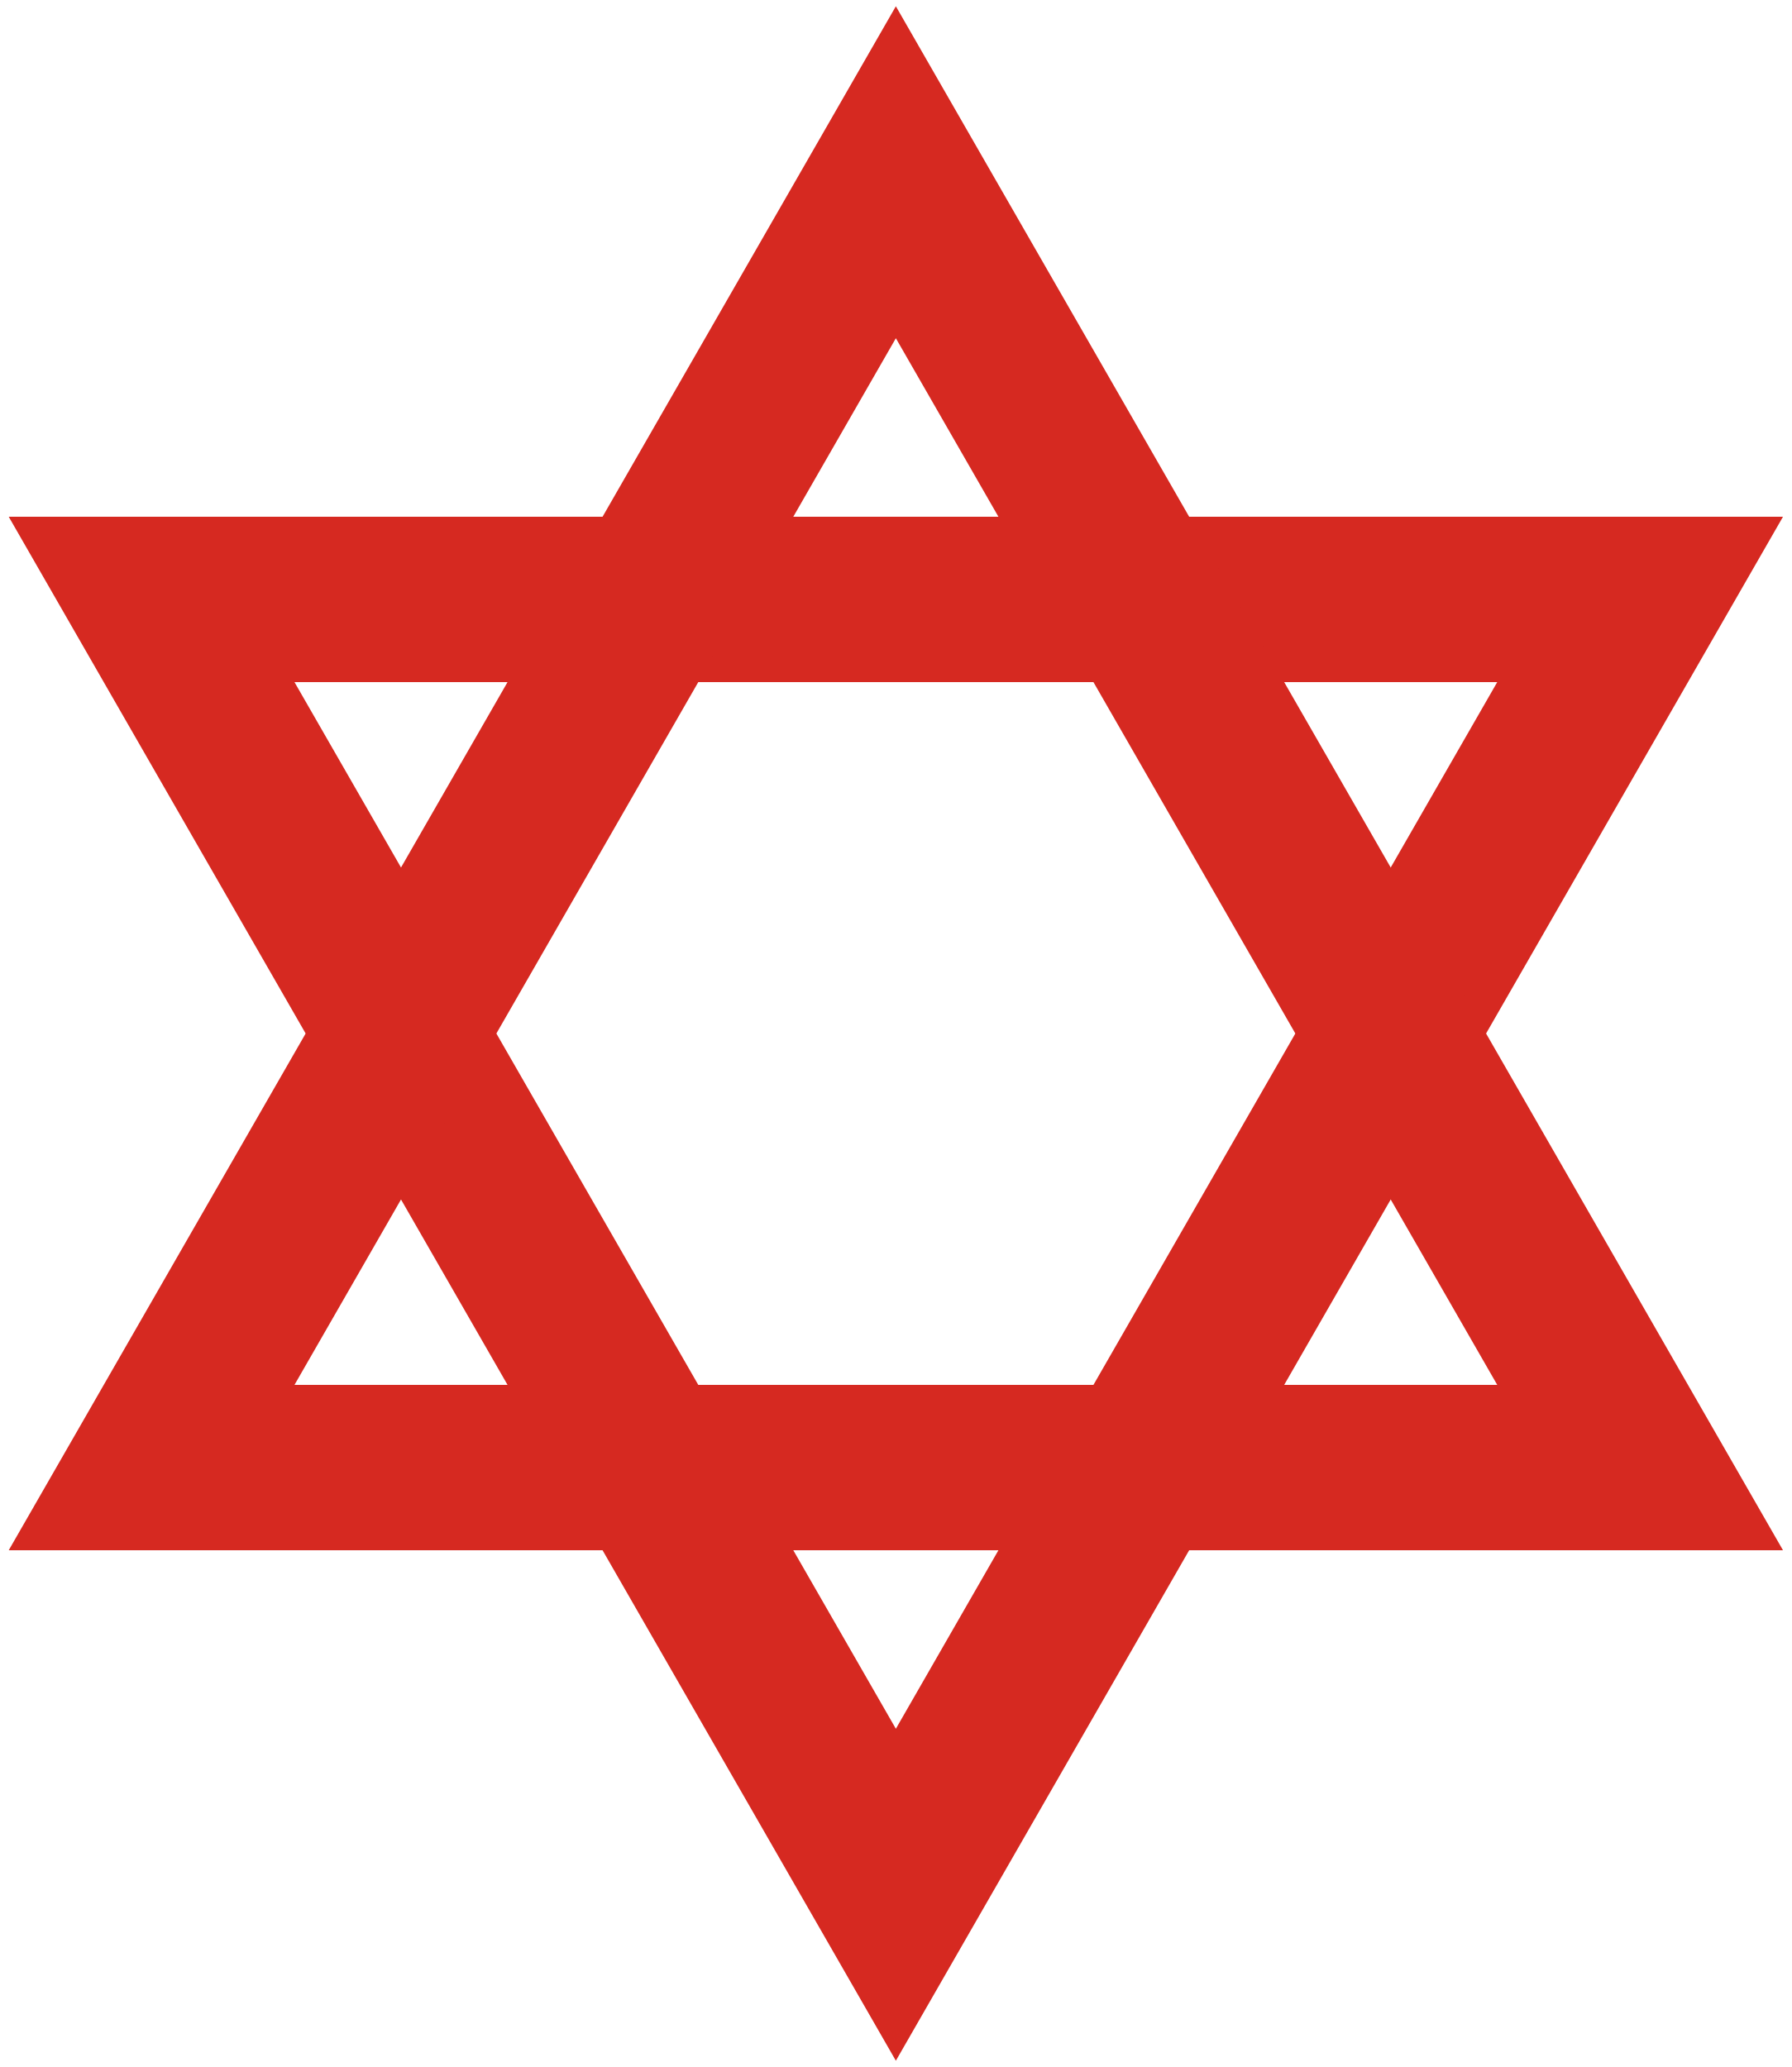
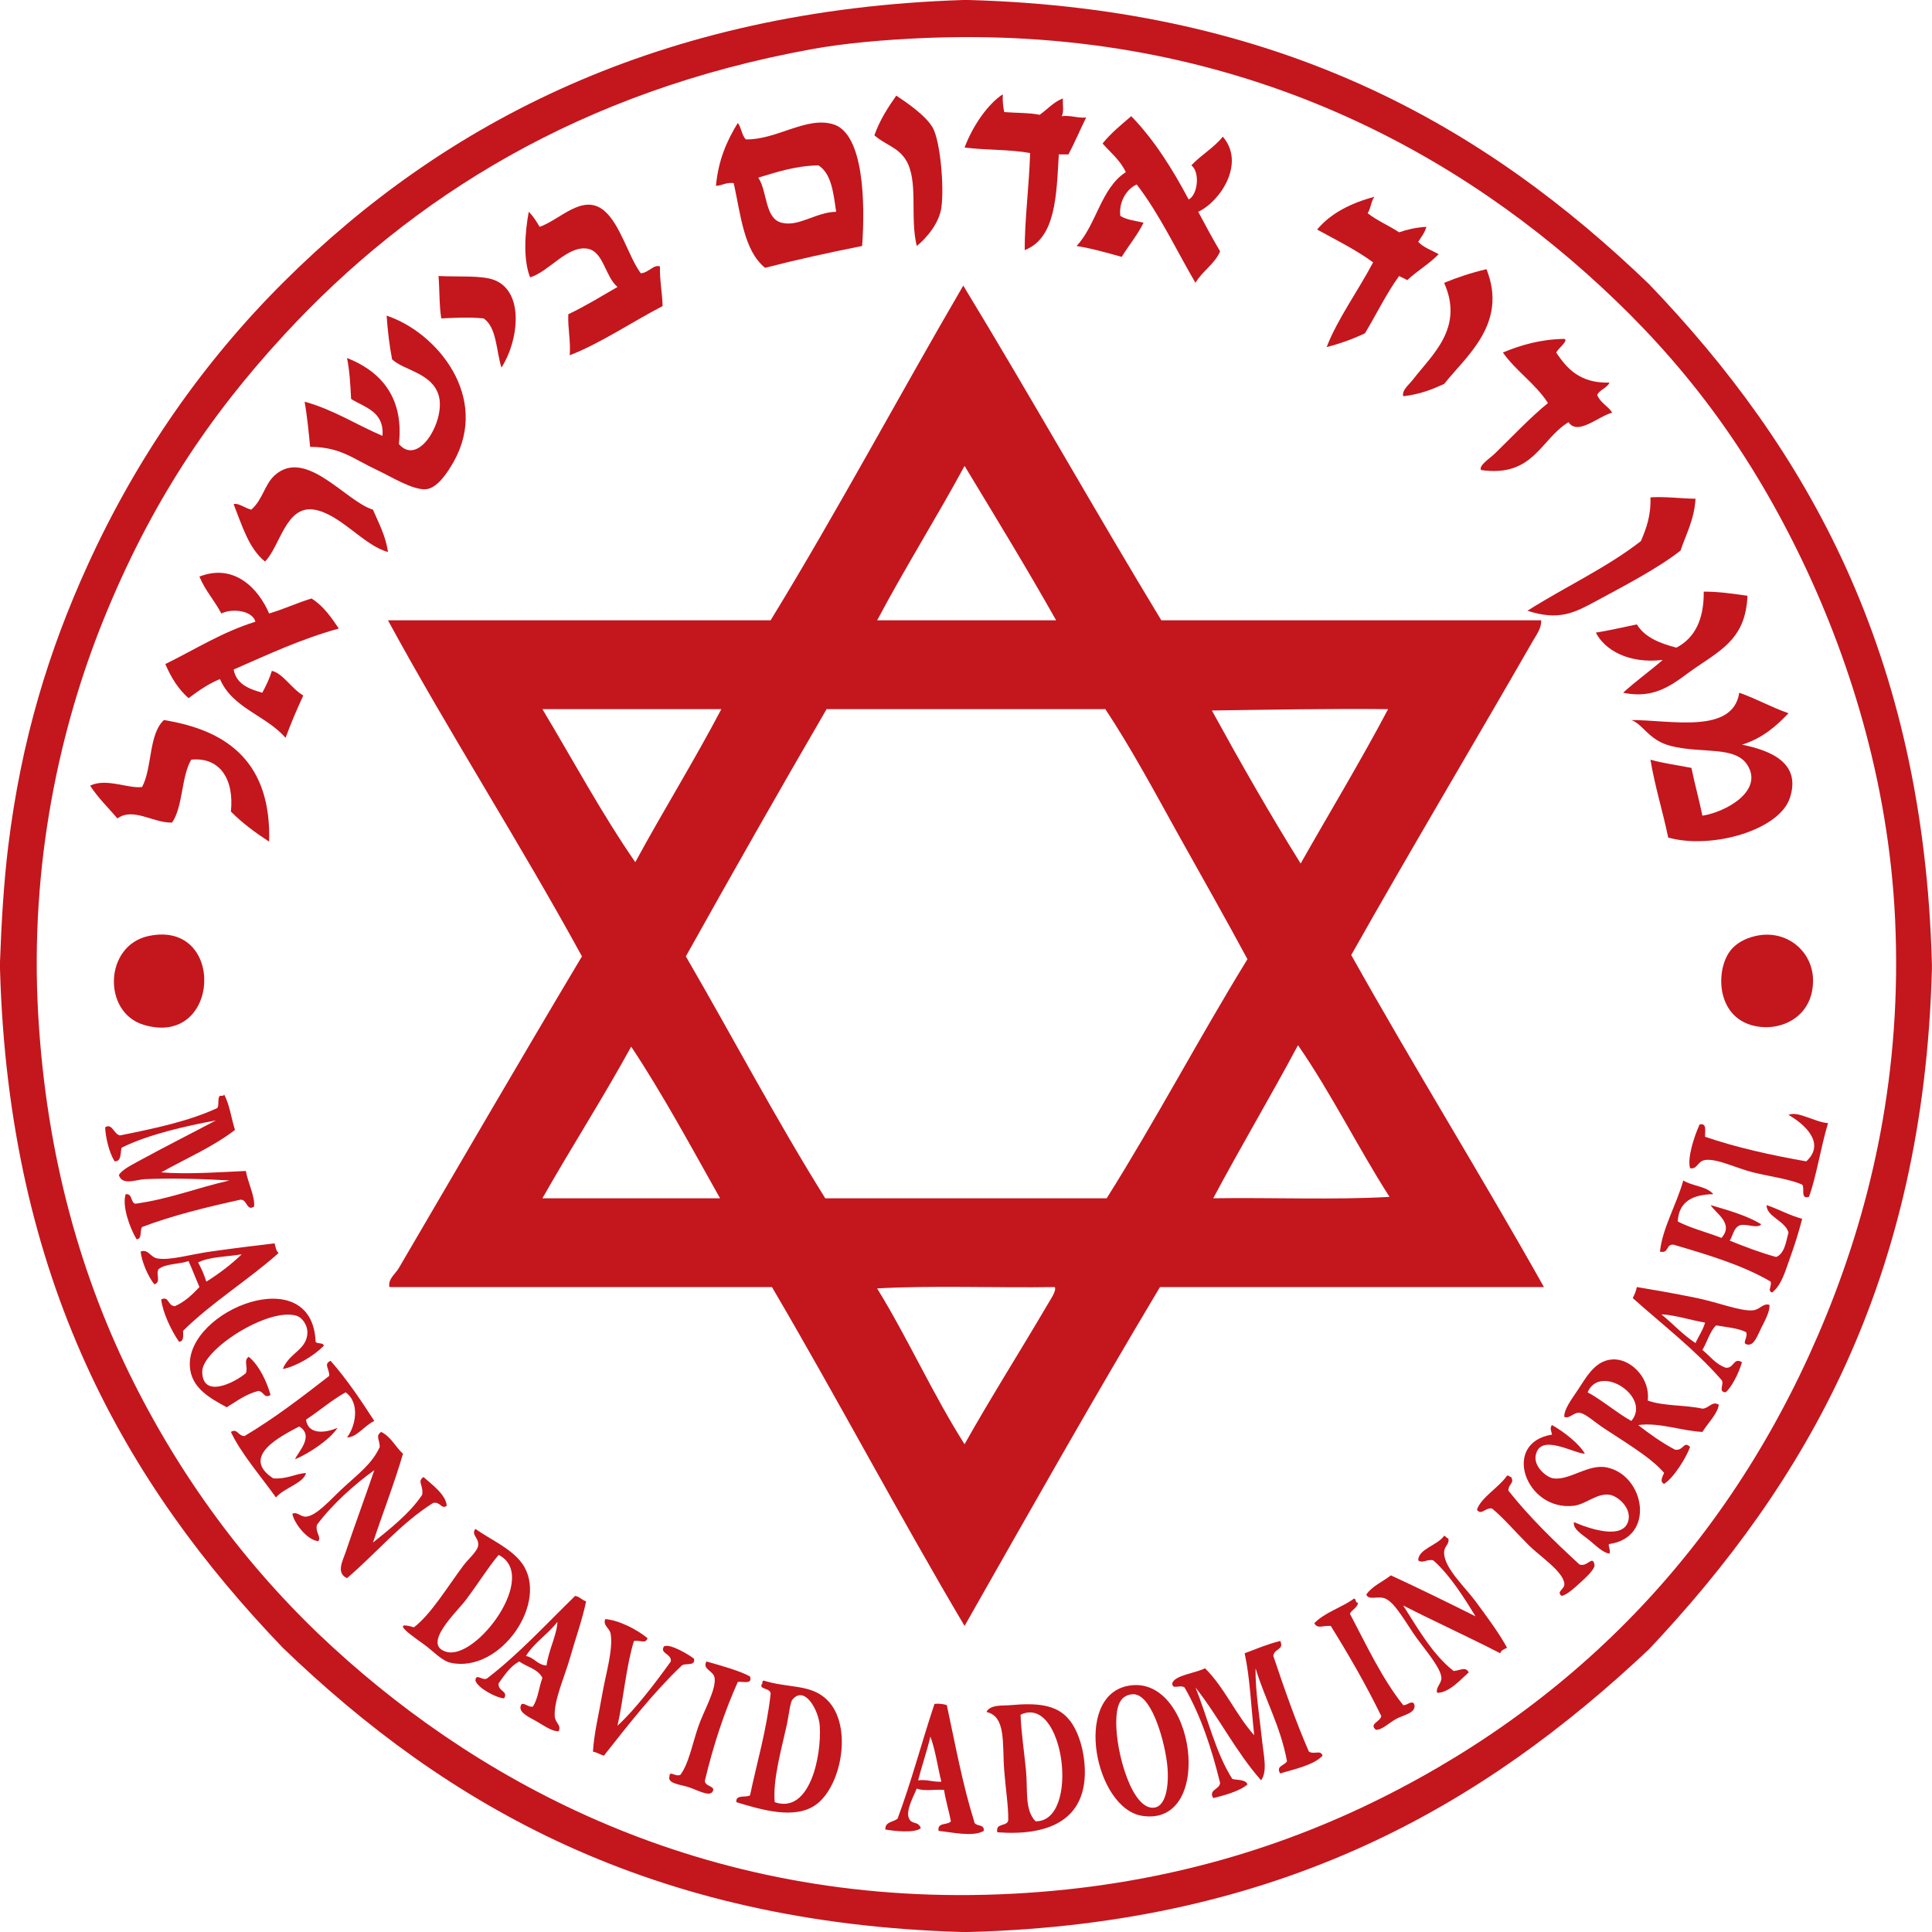
- <svg xmlns="http://www.w3.org/2000/svg" xmlns:xlink="http://www.w3.org/1999/xlink" version="1.1" width="260" height="300">
-   <g transform="translate(130,150)">
-     <polygon points="-108,-63 0,125 108,-63" fill="none" stroke="#d62921" stroke-width="24" id="triangulo" />
-     <use xlink:href="#triangulo" transform="rotate(180)" />
+ <svg xmlns="http://www.w3.org/2000/svg" version="1.1" id="svg2" xml:space="preserve" width="525.108" height="525.127" viewBox="0 0 525.108 525.127">
+   <defs id="defs6">
+     <clipPath clipPathUnits="userSpaceOnUse" id="clipPath18">
+       <path d="M 0,841.89 H 595.28 V 0 H 0 Z" id="path16" />
+     </clipPath>
+   </defs>
+   <g id="g10" transform="matrix(1.333333,0,0,-1.333333,-72.37063,869.9645)">
+     <g id="g4949">
+       <g transform="translate(219.722,642.4454)" id="g20">
+         <path id="path22" style="fill:#c4161d;fill-opacity:1;fill-rule:evenodd;stroke:none" d="m 0,0 c -46.903,-8.521 -81.491,-30.01 -107.511,-58.218 -15.405,-16.692 -27.289,-34.541 -36.775,-57.933 -8.934,-22.05 -15.156,-49.932 -13.364,-80.769 1.672,-28.999 8.87,-53.798 19.495,-74.929 10.515,-20.919 24.283,-39.026 40.662,-54.026 31.297,-28.659 77.612,-53.384 138.698,-50.13 29.173,1.544 53.815,8.952 74.937,19.485 41.83,20.874 72.713,54.065 90.802,98.606 9.145,22.537 15.423,49.394 13.925,80.769 -1.352,28.144 -9.569,53.848 -19.771,74.647 -10.726,21.83 -23.53,38.756 -40.405,54.308 C 129.167,-19.086 83.412,5.166 21.719,2.224 14.927,1.898 7.169,1.301 0,0 m 30.92,10.028 h 1.103 C 95.792,8.24 137.329,-15.763 170.73,-47.905 c 32.041,-33.42 55.966,-74.951 57.657,-138.712 v -0.836 c -1.691,-63.751 -25.91,-105.002 -57.657,-138.707 -33.705,-31.747 -74.938,-55.976 -138.707,-57.657 h -1.398 c -63.585,1.866 -105.075,25.828 -138.421,57.942 -31.996,33.346 -55.874,74.845 -57.648,138.422 v 1.397 c 0.276,7.872 0.772,16.112 1.654,23.392 2.675,21.995 8.373,40.244 16.167,57.377 10.102,22.216 23.705,41.623 40.112,57.938 32.684,32.519 76.803,55.396 138.431,57.377" />
+       </g>
+       <g transform="translate(241.1654,602.3297)" id="g24">
+         <path id="path26" style="fill:#c4161d;fill-opacity:1;fill-rule:evenodd;stroke:none" d="m 0,0 c -1.461,5.887 0.423,13.291 -2.233,17.551 -1.627,2.619 -4.201,3.047 -6.407,5.014 1.094,3.093 2.739,5.625 4.458,8.083 1.691,-1.116 6.167,-4.08 7.518,-6.686 C 4.771,21.195 5.625,12.192 5.009,7.804 4.541,4.499 1.774,1.406 0,0" />
+       </g>
+       <g transform="translate(296.5897,611.8058)" id="g28">
+         <path id="path30" style="fill:#c4161d;fill-opacity:1;fill-rule:evenodd;stroke:none" d="m 0,0 c 1.856,0.919 2.371,5.575 0.551,6.963 1.976,2.119 4.605,3.575 6.407,5.846 4.669,-5.369 -0.469,-13.19 -5.01,-15.318 1.452,-2.716 2.914,-5.432 4.467,-8.07 -1.167,-2.67 -3.63,-3.994 -5.027,-6.411 -3.944,6.737 -7.326,14.021 -11.977,20.051 -2.196,-0.974 -3.694,-3.746 -3.336,-6.406 1.24,-0.804 3.088,-0.993 4.734,-1.388 -1.26,-2.542 -3.015,-4.614 -4.458,-6.963 -2.997,0.818 -5.929,1.692 -9.201,2.22 4.063,4.315 4.945,11.774 10.037,15.051 -1.112,2.404 -3.08,3.966 -4.734,5.841 1.692,2.109 3.796,3.819 5.846,5.57 C -7.004,12.128 -3.318,6.255 0,0" />
+       </g>
+       <g transform="translate(208.8578,616.2638)" id="g32">
+         <path id="path34" style="fill:#c4161d;fill-opacity:1;fill-rule:evenodd;stroke:none" d="m 0,0 c 1.894,-2.886 1.296,-8.309 4.734,-9.191 3.511,-0.915 7.068,2.183 11.14,2.224 -0.561,3.796 -0.938,7.794 -3.622,9.472 C 7.436,2.385 3.778,1.122 0,0 m -4.173,11.145 c 0.735,-0.915 0.791,-2.56 1.655,-3.351 6.296,-0.106 12.353,4.77 17.831,3.07 6.195,-1.926 6.498,-15.965 5.855,-24.798 -6.728,-1.342 -13.364,-2.79 -19.789,-4.453 -4.348,3.538 -4.954,10.818 -6.388,17.27 -1.599,0.193 -2.289,-0.496 -3.621,-0.556 0.478,5.262 2.252,9.256 4.457,12.818" />
+       </g>
+       <g transform="translate(334.4667,612.3668)" id="g36">
+         <path id="path38" style="fill:#c4161d;fill-opacity:1;fill-rule:evenodd;stroke:none" d="m 0,0 c -0.707,-0.864 -0.726,-2.422 -1.388,-3.351 1.904,-1.53 4.348,-2.518 6.407,-3.897 1.664,0.57 3.465,0.989 5.57,1.117 -0.35,-1.227 -1.057,-2.1 -1.673,-3.065 1.075,-1.144 2.739,-1.719 4.173,-2.505 -1.902,-1.989 -4.394,-3.401 -6.398,-5.294 -0.579,0.276 -1.112,0.565 -1.672,0.836 -2.611,-3.607 -4.623,-7.817 -6.967,-11.695 -2.417,-1.122 -4.982,-2.078 -7.794,-2.786 2.16,5.635 6.452,11.545 9.467,17.262 -3.484,2.56 -7.519,4.554 -11.416,6.691 C -8.906,-3.355 -4.815,-1.301 0,0" />
+       </g>
+       <g transform="translate(184.8959,596.7691)" id="g40">
+         <path id="path42" style="fill:#c4161d;fill-opacity:1;fill-rule:evenodd;stroke:none" d="m 0,0 c 1.59,0.06 2.657,1.893 3.916,1.383 -0.056,-2.909 0.459,-5.271 0.542,-8.07 -6.232,-3.235 -12.767,-7.656 -18.934,-10.028 0.211,3.098 -0.404,5.345 -0.295,8.355 3.53,1.682 6.738,3.668 10.038,5.57 -2.5,2.04 -2.841,7.238 -6.122,7.799 -4.118,0.689 -7.803,-4.66 -11.7,-5.845 -1.471,3.736 -1.039,9.232 -0.276,13.364 0.901,-0.864 1.562,-1.963 2.224,-3.061 4.182,1.457 8.769,6.861 13.088,3.341 C -4.191,10.087 -2.463,3.327 0,0" />
+       </g>
+       <g transform="translate(340.3221,571.7042)" id="g44">
+         <path id="path46" style="fill:#c4161d;fill-opacity:1;fill-rule:evenodd;stroke:none" d="m 0,0 c -0.285,1.227 1.094,2.247 1.948,3.341 3.998,5.161 10.497,10.588 6.398,19.77 2.702,1.108 5.533,2.064 8.639,2.781 C 21.37,14.812 12.904,8.231 8.346,2.5 5.864,1.374 3.271,0.335 0,0" />
+       </g>
+       <g transform="translate(143.6727,596.2081)" id="g48">
+         <path id="path50" style="fill:#c4161d;fill-opacity:1;fill-rule:evenodd;stroke:none" d="m 0,0 c 3.916,-0.216 8.824,0.193 11.416,-0.836 6.231,-2.477 4.816,-12.647 1.406,-17.827 -1.085,3.475 -0.938,8.176 -3.631,10.023 -3.18,0.29 -5.358,0.129 -8.63,0 C 0.129,-6.006 0.23,-2.84 0,0" />
+       </g>
+       <g transform="translate(250.9085,358.0597)" id="g52">
+         <path id="path54" style="fill:#c4161d;fill-opacity:1;fill-rule:evenodd;stroke:none" d="m 0,0 c 5.156,9.21 11.499,19.229 16.719,28.145 0.8,1.396 2.077,3.143 1.673,3.897 C 6.416,31.849 -6.305,32.409 -17.822,31.766 -11.526,21.526 -6.425,10.102 0,0 m -86.059,50.14 h 36.214 C -55.736,60.608 -61.444,71.233 -67.961,81.059 -73.743,70.508 -80.149,60.553 -86.059,50.14 m 136.749,0 C 62.575,50.323 75.212,49.771 86.628,50.424 80.176,60.498 74.735,71.583 67.97,81.344 62.345,70.811 56.306,60.682 50.69,50.14 m -0.275,99.436 c 5.818,-10.616 11.792,-21.08 18.097,-31.196 5.947,10.497 12.142,20.723 17.831,31.476 -12.629,0.12 -24.136,-0.119 -35.928,-0.28 M -56.821,99.451 c 9.522,-16.397 18.456,-33.365 28.42,-49.311 h 57.372 c 9.963,15.836 18.87,32.757 28.696,48.741 -4.624,8.585 -9.467,17.115 -14.219,25.63 -4.771,8.594 -9.404,17.252 -14.753,25.345 h -56.82 c -9.698,-16.668 -19.248,-33.498 -28.696,-50.405 m -10.304,19.205 c 5.717,10.538 11.949,20.552 17.547,31.2 h -36.481 c 6.26,-10.455 12.105,-21.319 18.934,-31.2 m 49.303,49.303 H 18.667 C 12.647,178.644 6.296,189.021 0,199.435 -5.782,188.777 -12.124,178.699 -17.822,167.959 m 57.933,0 h 77.419 c 0.147,-1.494 -0.965,-2.974 -1.664,-4.178 C 103.926,142.967 90.737,120.876 78.825,99.727 91.62,76.858 105.278,54.873 118.109,32.042 H 39.835 C 26.25,9.32 13.143,-13.879 0,-37.041 -13.438,-14.356 -25.901,9.284 -39.266,32.042 h -77.979 c -0.34,1.617 1.185,2.628 1.93,3.896 12.215,20.865 24.89,42.695 37.317,63.513 -12.648,23.162 -27.252,45.874 -39.541,68.508 h 77.997 c 13.604,22.22 26.067,45.594 39.275,68.236 13.686,-22.518 26.711,-45.681 40.378,-68.236" />
+       </g>
+       <g transform="translate(373.1717,583.3907)" id="g56">
+         <path id="path58" style="fill:#c4161d;fill-opacity:1;fill-rule:evenodd;stroke:none" d="m 0,0 c 0.938,-0.294 -1.269,-1.967 -1.654,-2.775 2.252,-3.42 5,-6.315 10.864,-6.131 -0.515,-1.158 -1.967,-1.384 -2.51,-2.514 0.608,-1.613 2.206,-2.243 3.062,-3.617 -2.721,-0.662 -7.041,-4.779 -8.908,-1.944 -5.735,-3.47 -7.104,-11.291 -17.839,-9.756 -0.496,0.932 1.672,2.26 2.803,3.345 3.318,3.204 7.205,7.358 10.846,10.309 -2.537,3.952 -6.499,6.493 -9.191,10.308 C -8.906,-1.287 -4.991,-0.092 0,0" />
+       </g>
+       <g transform="translate(133.3695,539.9478)" id="g60">
+         <path id="path62" style="fill:#c4161d;fill-opacity:1;fill-rule:evenodd;stroke:none" d="m 0,0 c -4.973,1.328 -9.725,7.758 -15.037,8.631 -5.8,0.951 -6.931,-7.468 -10.037,-10.579 -3.327,2.693 -4.678,7.371 -6.388,11.696 0.836,0.367 2.445,-0.883 3.603,-1.117 2.353,2.086 2.674,5.078 4.734,6.972 6.36,5.767 14.513,-5.304 20.064,-6.972 C -1.903,5.896 -0.497,3.401 0,0" />
+       </g>
+       <g transform="translate(390.7274,551.0924)" id="g64">
+         <path id="path66" style="fill:#c4161d;fill-opacity:1;fill-rule:evenodd;stroke:none" d="M 0,0 C 3.346,0.175 6.066,-0.248 9.191,-0.29 8.934,-4.559 7.271,-7.473 6.131,-10.864 1.479,-14.5 -5.11,-17.918 -11.131,-21.177 c -4.348,-2.339 -7.518,-4.049 -13.943,-1.944 7.61,4.839 16.131,8.741 23.126,14.201 C -0.854,-6.383 0.129,-3.741 0,0" />
+       </g>
+       <g transform="translate(109.141,527.4107)" id="g68">
+         <path id="path70" style="fill:#c4161d;fill-opacity:1;fill-rule:evenodd;stroke:none" d="m 0,0 c 3.005,0.887 5.662,2.146 8.64,3.061 2.399,-1.494 3.998,-3.801 5.569,-6.131 -7.793,-2.141 -14.522,-5.345 -21.443,-8.35 0.543,-2.969 3.088,-3.961 5.846,-4.734 0.735,1.393 1.443,2.813 1.949,4.463 2.233,-0.492 4.071,-3.705 6.406,-5.023 -1.305,-2.781 -2.509,-5.658 -3.621,-8.631 -3.916,4.541 -10.855,6.043 -13.365,11.981 -2.444,-1.002 -4.448,-2.445 -6.406,-3.897 -2.077,1.82 -3.575,4.219 -4.734,6.958 6.03,2.95 11.508,6.484 18.365,8.63 C -3.382,0.584 -7.473,1.122 -9.743,0 -11.112,2.625 -13.052,4.688 -14.21,7.523 -7.013,10.34 -2.096,4.917 0,0" />
+       </g>
+       <g transform="translate(401.5917,531.8687)" id="g72">
+         <path id="path74" style="fill:#c4161d;fill-opacity:1;fill-rule:evenodd;stroke:none" d="M 0,0 C 3.254,0 6.039,-0.455 8.916,-0.841 8.548,-9.044 4.283,-11.512 -1.388,-15.322 c -4.182,-2.799 -7.776,-6.792 -15.055,-5.29 2.583,2.349 5.45,4.412 8.088,6.687 -7.041,-0.832 -11.857,2.073 -13.64,5.57 2.886,0.455 5.57,1.107 8.355,1.673 1.626,-2.652 4.688,-3.856 8.07,-4.738 C -1.856,-9.481 0.064,-5.712 0,0" />
+       </g>
+       <g transform="translate(408.8348,511.2569)" id="g76">
+         <path id="path78" style="fill:#c4161d;fill-opacity:1;fill-rule:evenodd;stroke:none" d="m 0,0 c 3.511,-1.222 6.507,-2.959 10.036,-4.177 -2.582,-2.721 -5.432,-5.161 -9.485,-6.411 5.874,-1.182 12.124,-3.723 9.762,-10.865 -2.179,-6.599 -15.994,-10.537 -24.799,-8.069 -1.113,5.386 -2.693,10.303 -3.621,15.873 2.601,-0.74 5.57,-1.122 8.354,-1.673 0.672,-3.318 1.563,-6.425 2.234,-9.742 4.798,0.744 12.482,5.036 9.192,10.303 -2.491,3.993 -9.32,2.311 -15.599,3.906 -4.521,1.135 -5.634,4.412 -8.079,5.285 C -14.137,-5.533 -1.314,-8.562 0,0" />
+       </g>
+       <g transform="translate(109.141,480.898)" id="g80">
+         <path id="path82" style="fill:#c4161d;fill-opacity:1;fill-rule:evenodd;stroke:none" d="m 0,0 c -2.804,1.829 -5.478,3.801 -7.794,6.131 0.708,6.737 -2.372,11.181 -8.089,10.579 -2.059,-3.502 -1.636,-9.495 -3.897,-12.813 -3.75,-0.165 -7.923,3.189 -11.14,0.836 -1.884,2.197 -3.961,4.201 -5.57,6.687 3.3,1.604 7.73,-0.652 10.598,-0.28 2.086,3.943 1.314,10.754 4.439,13.649 C -8.153,22.675 0.459,15.874 0,0" />
+       </g>
+       <g transform="translate(84.62727,461.6788)" id="g84">
+         <path id="path86" style="fill:#c4161d;fill-opacity:1;fill-rule:evenodd;stroke:none" d="M 0,0 C 15.8,3.291 14.651,-22.919 -1.112,-18.103 -9.485,-15.547 -9.127,-1.898 0,0" />
+       </g>
+       <g transform="translate(412.1893,461.6788)" id="g88">
+         <path id="path90" style="fill:#c4161d;fill-opacity:1;fill-rule:evenodd;stroke:none" d="m 0,0 c 6.277,1.406 11.59,-3.111 11.682,-8.911 0.129,-7.904 -7.16,-10.992 -12.813,-9.192 -7.224,2.298 -7.021,12.041 -3.621,15.594 C -3.962,-1.682 -2.481,-0.547 0,0" />
+       </g>
+       <g transform="translate(426.9325,423.5206)" id="g92">
+         <path id="path94" style="fill:#c4161d;fill-opacity:1;fill-rule:evenodd;stroke:none" d="m 0,0 c -1.435,-4.688 -2.464,-11.269 -3.897,-15.037 -1.83,-0.551 -0.773,1.829 -1.379,2.5 -2.583,1.141 -6.204,1.572 -10.037,2.501 -3.263,0.808 -7.399,2.886 -9.752,2.517 -1.609,-0.256 -1.544,-1.948 -3.061,-1.672 -0.625,2.059 0.9,6.691 1.948,8.916 1.563,0.349 1.031,-1.398 1.113,-2.509 6.36,-2.179 13.364,-3.733 20.626,-5.01 4.172,3.833 -0.708,7.813 -3.623,9.467 C -6.131,2.556 -2.721,0.185 0,0" />
+       </g>
+       <g transform="translate(397.4188,411.8292)" id="g96">
+         <path id="path98" style="fill:#c4161d;fill-opacity:1;fill-rule:evenodd;stroke:none" d="m 0,0 c 1.802,-1.158 4.798,-1.158 6.121,-2.794 -4.191,-0.073 -7.05,-1.489 -7.242,-5.569 2.702,-1.389 5.974,-2.198 8.915,-3.346 2.564,2.94 -1.075,4.908 -2.224,6.69 3.658,-1.065 7.344,-2.113 10.313,-3.896 -0.699,-1.048 -3.31,0.294 -4.467,-0.276 -1.158,-0.524 -1.287,-2.059 -1.949,-3.07 3.043,-1.222 6.122,-2.417 9.468,-3.337 1.746,0.745 1.984,3.025 2.517,5.01 -0.771,2.454 -4.513,3.217 -4.467,5.569 2.5,-0.844 4.606,-2.077 7.252,-2.794 -0.679,-2.683 -1.562,-5.441 -2.508,-8.069 -0.892,-2.427 -1.646,-5.441 -3.631,-6.968 -0.984,0.442 -0.065,1.039 -0.267,2.225 -5.643,3.327 -12.758,5.469 -19.779,7.527 -1.627,0.231 -0.92,-1.883 -2.804,-1.396 C -4.246,-9.688 -1.352,-4.89 0,0" />
+       </g>
+       <g transform="translate(94.66438,395.1104)" id="g100">
+         <path id="path102" style="fill:#c4161d;fill-opacity:1;fill-rule:evenodd;stroke:none" d="M 0,0 C 0.671,-1.186 1.223,-2.491 1.673,-3.906 4.292,-2.271 6.728,-0.414 8.897,1.673 5.892,1.149 2.316,1.204 0,0 M 15.58,3.906 C 15.809,3.189 15.874,2.325 16.416,1.939 10.193,-3.612 2.858,-8.07 -3.061,-13.925 c 0.028,-1.066 0.157,-2.206 -0.836,-2.224 -1.6,2.316 -3.318,5.937 -3.631,8.622 1.664,0.771 1.241,-1.306 2.795,-1.379 2.04,0.9 3.566,2.371 5,3.897 -0.754,1.746 -1.434,3.566 -2.216,5.294 -1.939,-0.681 -4.733,-0.478 -6.139,-1.673 -0.579,-1.085 0.615,-2.591 -0.837,-3.07 -1.332,1.654 -2.619,4.762 -2.785,6.683 1.499,0.597 1.977,-1.131 3.346,-1.388 2.546,-0.497 6.829,0.827 10.873,1.388 4.945,0.698 8.934,1.185 13.071,1.681" />
+       </g>
+       <g transform="translate(399.9188,378.6856)" id="g104">
+         <path id="path106" style="fill:#c4161d;fill-opacity:1;fill-rule:evenodd;stroke:none" d="M 0,0 C 0.625,1.425 1.498,2.592 1.948,4.173 -0.919,4.65 -4.559,5.809 -6.958,5.846 -4.596,3.943 -2.592,1.673 0,0 M 15.056,7.794 C 15.23,6.544 14.137,4.559 13.383,3.052 12.702,1.71 11.931,-0.625 10.589,-0.294 9.274,-0.166 10.791,1.158 10.304,2.225 8.64,3.061 6.306,3.235 4.182,3.603 2.877,2.316 2.381,0.211 1.397,-1.397 c 1.544,-1.25 2.674,-2.886 4.734,-3.622 1.755,-0.22 1.562,2.188 3.336,1.113 -0.661,-2.308 -2.188,-5.221 -3.336,-6.131 -1.654,0.073 -0.156,1.756 -0.837,2.518 -5.396,6.196 -11.977,11.213 -18.098,16.692 0.34,0.68 0.681,1.36 0.837,2.243 2.978,-0.497 7.601,-1.269 12.252,-2.243 4.348,-0.892 8.906,-2.739 11.415,-2.5 1.471,0.147 2.014,1.508 3.356,1.121" />
+       </g>
+       <g transform="translate(118.617,378.961)" id="g108">
+         <path id="path110" style="fill:#c4161d;fill-opacity:1;fill-rule:evenodd;stroke:none" d="m 0,0 c 0.294,-0.542 1.6,-0.073 1.664,-0.846 -2.096,-2.095 -5.625,-4.191 -8.355,-4.723 1.333,3.381 5,3.896 5.018,7.518 0,1.305 -0.928,2.941 -2.233,3.346 -5.754,1.755 -19.293,-6.922 -19.21,-11.435 0.092,-5.533 6.599,-2.206 8.897,-0.275 0.506,1.323 -0.542,2.546 0.57,3.346 2.188,-1.719 3.833,-5.423 4.458,-7.795 -1.333,-0.827 -1.324,0.745 -2.51,0.827 -2.564,-0.68 -4.411,-2.096 -6.415,-3.327 -3.438,1.866 -7.261,3.934 -7.519,8.345 C -26.324,6.48 -0.671,16.664 0,0" />
+       </g>
+       <g transform="translate(377.9237,368.6485)" id="g112">
+         <path id="path114" style="fill:#c4161d;fill-opacity:1;fill-rule:evenodd;stroke:none" d="M 0,0 C 3.171,-1.746 5.763,-4.071 8.906,-5.846 13.089,-0.965 2.51,5.975 0,0 m 12.252,-1.673 c 3.089,-1.177 7.666,-0.873 11.141,-1.664 1.387,0.065 1.92,1.609 3.336,0.828 -0.147,-1.737 -2.252,-3.833 -3.336,-5.57 -4.431,0.229 -8.779,1.994 -13.089,1.396 2.352,-1.828 4.779,-3.575 7.518,-5.017 1.783,-0.267 1.71,1.892 3.061,0.56 -0.79,-2.215 -3.41,-6.397 -5.294,-7.518 -0.975,0.386 -0.294,1.544 0,2.223 -2.739,3.254 -8.438,6.527 -12.804,9.468 -1.433,0.974 -3.3,2.684 -4.458,2.794 -1.213,0.102 -2.013,-1.287 -3.079,-0.846 -0.129,1.471 1.498,3.622 2.804,5.58 1.783,2.656 3.722,6.461 7.794,6.122 3.254,-0.267 6.939,-3.935 6.406,-8.356" />
+       </g>
+       <g transform="translate(121.6781,375.0645)" id="g116">
+         <path id="path118" style="fill:#c4161d;fill-opacity:1;fill-rule:evenodd;stroke:none" d="m 0,0 c 3.299,-3.769 6.14,-7.979 8.906,-12.262 -1.948,-0.864 -3.612,-3.4 -5.57,-3.345 1.645,2.077 2.813,6.912 -0.275,9.191 -2.914,-1.636 -5.332,-3.769 -8.08,-5.57 0.515,-3.502 4.651,-2.463 6.407,-1.673 -1.407,-2.334 -5.975,-5.331 -8.631,-6.406 0.469,1.351 4.044,4.733 0.836,6.682 -3.832,-2.022 -12.059,-6.158 -5.294,-10.579 2.794,-0.193 4.311,0.892 6.682,1.111 -0.487,-2.131 -4.531,-3.05 -6.121,-5.008 -3.061,4.292 -7.151,8.998 -9.192,13.364 1.333,0.808 1.443,-0.846 2.786,-0.837 6.176,3.677 11.718,7.96 17.261,12.262 C -0.221,-1.627 -1.526,-0.644 0,0" />
+       </g>
+       <g transform="translate(370.6717,361.9659)" id="g120">
+         <path id="path122" style="fill:#c4161d;fill-opacity:1;fill-rule:evenodd;stroke:none" d="m 0,0 c 2.564,-1.452 5.589,-3.869 6.691,-5.846 -2.408,0.12 -9.099,4.256 -10.018,-0.284 -0.487,-2.298 2.187,-4.541 3.602,-4.733 3.319,-0.469 7.087,3.005 10.874,2.233 7.794,-1.608 9.982,-14.266 0.561,-15.607 -0.469,-0.028 0.294,-1.159 0,-1.949 -1.306,0.092 -2.831,1.682 -4.183,2.776 -1.231,1.012 -3.354,2.179 -3.06,3.631 2.868,-1.259 10.368,-3.925 11.14,0.56 0.423,2.491 -2.252,4.771 -3.897,5.019 -2.573,0.368 -4.752,-1.921 -7.243,-2.242 C -5.34,-17.646 -10.46,-3.611 0,-1.938 -0.129,-1.313 -0.542,-0.523 0,0" />
+       </g>
+       <g transform="translate(131.9813,360.5694)" id="g124">
+         <path id="path126" style="fill:#c4161d;fill-opacity:1;fill-rule:evenodd;stroke:none" d="m 0,0 c 2.004,-0.965 2.886,-3.042 4.449,-4.449 -1.839,-6.25 -4.109,-12.04 -6.122,-18.107 3.024,2.454 7.491,5.873 10.037,9.752 0.285,2.013 -1.103,2.684 0.267,3.613 1.774,-1.59 4.558,-3.576 4.733,-5.855 -1.057,-0.846 -1.332,0.938 -2.785,0.561 -6.709,-4.219 -11.608,-10.286 -17.546,-15.323 -2.307,1.048 -0.836,3.603 -0.276,5.294 1.756,5.221 4.109,11.6 5.846,16.72 -3.796,-2.712 -8.539,-6.885 -11.691,-11.141 -0.405,-1.552 0.937,-2.408 0.275,-3.336 -2.224,0.184 -4.899,3.576 -5.294,5.57 0.947,0.533 1.682,-0.643 2.785,-0.57 2.123,0.147 5.019,3.502 7.243,5.57 3.336,3.107 6.195,5.129 7.794,8.64 C -0.331,-1.425 -1.204,-0.864 0,0" />
+       </g>
+       <g transform="translate(362.3172,351.378)" id="g128">
+         <path id="path130" style="fill:#c4161d;fill-opacity:1;fill-rule:evenodd;stroke:none" d="m 0,0 c 0.771,-1.26 -0.607,-1.462 -0.543,-2.785 4.348,-5.478 9.357,-10.331 14.477,-15.037 1.627,-0.625 2.637,1.967 3.051,0 0.276,-0.772 -1.544,-2.5 -2.785,-3.621 -1.304,-1.196 -2.858,-2.62 -3.897,-2.786 -1.204,0.892 0.699,1.324 0.551,2.51 -0.256,2.5 -5.008,5.57 -7.233,7.794 -2.987,2.996 -5.294,5.708 -7.518,7.519 -1.48,0.165 -2.124,-1.49 -3.061,-0.276 0.781,2.482 4.412,4.476 6.14,6.967 C -0.387,0.358 -0.35,0.019 0,0" />
+       </g>
+       <g transform="translate(149.2425,326.3136)" id="g132">
+         <path id="path134" style="fill:#c4161d;fill-opacity:1;fill-rule:evenodd;stroke:none" d="M 0,0 C -1.737,-2.335 -9.191,-9.174 -3.897,-10.589 2.225,-12.216 15.01,4.963 6.682,9.191 4.366,6.396 2.951,3.971 0,0 m -10.579,-5.57 c 3.419,2.591 6.811,8.208 10.037,12.537 1.075,1.452 2.914,2.923 3.061,4.173 0.174,1.544 -1.517,2.15 -0.57,3.345 2.996,-2.132 7.252,-3.934 9.467,-6.966 5.717,-7.804 -4.292,-22.501 -14.477,-20.332 -1.819,0.386 -3.63,2.408 -5.293,3.622 -1.609,1.204 -7.73,5.238 -2.225,3.621" />
+       </g>
+       <g transform="translate(348.6678,339.4015)" id="g136">
+         <path id="path138" style="fill:#c4161d;fill-opacity:1;fill-rule:evenodd;stroke:none" d="M 0,0 C 0.367,-0.092 0.45,-0.478 0.854,-0.552 1.158,-1.838 -0.064,-1.985 0,-3.621 c 0.146,-3.089 4.265,-6.839 6.406,-9.743 2.573,-3.474 4.881,-6.627 6.425,-9.467 -0.56,-0.285 -1.204,-0.487 -1.397,-1.121 -6.489,3.346 -13.272,6.415 -19.78,9.742 2.647,-4.127 5.947,-10.019 10.294,-13.364 1.435,0.147 2.408,0.974 3.071,-0.276 -1.784,-1.581 -4.008,-4.135 -6.407,-4.172 -0.468,0.964 0.882,1.912 0.836,3.051 -0.083,1.911 -2.977,5.313 -5.018,8.088 -2.013,2.758 -4.348,7.206 -6.397,8.07 -1.591,0.68 -3.364,-0.478 -3.897,0.836 1.222,1.738 3.336,2.602 5.009,3.907 5.845,-2.702 11.581,-5.515 17.261,-8.355 -2.114,3.446 -5.156,8.383 -8.631,11.425 -1.304,0.294 -2.187,-0.735 -3.06,0 0.046,2.354 3.962,3.033 5.285,5" />
+       </g>
+       <g transform="translate(161.495,314.8975)" id="g140">
+         <path id="path142" style="fill:#c4161d;fill-opacity:1;fill-rule:evenodd;stroke:none" d="M 0,0 C 1.728,-0.331 2.289,-1.802 4.191,-1.948 4.604,1.158 6.351,4.421 6.416,6.958 4.476,4.43 1.709,2.758 0,0 M 12.261,11.14 C 11.517,7.463 10.12,3.64 8.925,-0.57 7.831,-4.375 5.689,-9.044 5.864,-12.262 c 0.064,-1.378 1.397,-1.792 0.818,-3.069 -1.204,-0.148 -3.006,1.112 -4.439,1.958 -1.351,0.799 -3.622,1.7 -3.346,3.06 0.257,1.397 1.544,-0.303 2.509,0 1.057,1.536 1.241,3.961 1.948,5.846 -0.891,1.811 -3.161,2.234 -4.733,3.346 -1.866,-1.012 -2.978,-2.776 -4.191,-4.449 -0.221,-1.692 2.049,-1.507 1.112,-3.07 -1.755,0.128 -5.404,2.169 -5.846,3.621 0.12,1.728 1.563,-0.331 2.519,0.552 6.498,5.019 11.976,11.048 17.822,16.719 0.928,-0.175 1.369,-0.855 2.224,-1.112" />
+       </g>
+       <g transform="translate(330.2938,326.589)" id="g144">
+         <path id="path146" style="fill:#c4161d;fill-opacity:1;fill-rule:evenodd;stroke:none" d="m 0,0 c 0.515,-0.037 0.193,-0.919 0.837,-0.837 -0.193,-1.111 -1.241,-1.369 -1.673,-2.233 3.392,-6.434 6.508,-13.162 10.864,-18.64 0.772,-0.12 1.692,1.048 2.225,0.257 0.661,-1.847 -2.252,-2.279 -3.622,-3.051 -1.599,-0.892 -2.932,-2.298 -4.173,-2.233 -1.452,1.213 0.873,1.608 1.112,2.784 -3.143,6.434 -6.645,12.491 -10.303,18.383 -1.692,0.129 -2.693,-0.69 -3.355,0.56 C -5.946,-2.794 -2.527,-1.838 0,0" />
+       </g>
+       <g transform="translate(186.2933,318.5186)" id="g148">
+         <path id="path150" style="fill:#c4161d;fill-opacity:1;fill-rule:evenodd;stroke:none" d="m 0,0 c -0.451,-1.186 -1.241,-0.395 -2.785,-0.561 -1.609,-5.266 -2.096,-11.635 -3.346,-17.27 3.594,3.29 7.601,8.566 10.864,13.089 0.212,1.598 -2.343,1.617 -1.397,3.069 1.205,0.699 5.359,-1.856 6.131,-2.518 0.312,-1.599 -1.801,-0.79 -2.509,-1.378 -5.846,-5.579 -10.837,-12.004 -15.874,-18.383 -0.772,0.238 -1.369,0.661 -2.224,0.827 0.221,3.759 1.223,7.757 1.949,11.985 0.68,3.915 2.169,8.732 1.672,11.977 C -7.73,2.133 -9.146,2.519 -8.64,3.897 -5.791,3.658 -2.206,1.802 0,0" />
+       </g>
+       <g transform="translate(315.2567,317.9581)" id="g152">
+         <path id="path154" style="fill:#c4161d;fill-opacity:1;fill-rule:evenodd;stroke:none" d="m 0,0 c 0.883,-1.829 -1.259,-1.517 -1.406,-3.061 2.243,-6.672 4.541,-13.291 7.252,-19.503 1.168,-0.653 2.399,0.441 2.785,-0.828 -1.884,-2.031 -6.397,-2.886 -8.631,-3.622 -0.965,1.545 0.901,1.591 1.379,2.5 -1.315,7.133 -4.44,12.464 -6.406,18.944 -0.092,-4.449 0.873,-10.313 1.397,-15.322 0.276,-2.601 1.038,-5.689 -0.266,-7.518 -5.075,5.708 -8.631,12.904 -13.383,18.933 2.508,-6.204 4.108,-13.345 7.518,-18.658 1.131,-0.275 2.721,-0.073 3.079,-1.102 -1.618,-1.471 -5.248,-2.372 -6.976,-2.795 -1.011,1.719 1.222,1.701 1.406,3.061 -1.746,7.178 -3.998,13.851 -7.252,19.494 -1.057,0.663 -2.481,-0.569 -2.509,0.846 0.496,1.654 4.623,2.031 6.682,3.061 3.98,-3.924 6.297,-9.504 10.028,-13.649 -0.625,5.607 -0.837,11.609 -1.949,16.71 C -4.88,-1.627 -2.61,-0.644 0,0" />
+       </g>
+       <g transform="translate(198.2787,313.7765)" id="g156">
+         <path id="path158" style="fill:#c4161d;fill-opacity:1;fill-rule:evenodd;stroke:none" d="M 0,0 C 2.978,-0.818 7.077,-2.004 8.897,-3.061 9.43,-4.789 7.436,-4.008 6.406,-4.173 c -2.766,-6.158 -4.972,-12.859 -6.7,-20.056 -0.221,-1.341 2.61,-1.103 1.397,-2.5 -0.818,-0.699 -2.978,0.515 -4.733,1.113 -1.526,0.514 -4.412,0.688 -3.889,2.215 -0.018,1.231 1.232,-0.184 2.216,0.294 1.673,2.233 2.306,5.808 3.621,9.743 1.038,3.088 3.723,7.629 3.355,10.018 C 1.434,-1.829 -0.873,-1.637 0,0" />
+       </g>
+       <g transform="translate(221.3856,300.6876)" id="g160">
+         <path id="path162" style="fill:#c4161d;fill-opacity:1;fill-rule:evenodd;stroke:none" d="M 0,0 C -0.211,3.125 -3.097,8.346 -5.579,5.294 -6.057,4.688 -6.351,1.82 -6.691,0.275 -7.849,-4.981 -9.586,-11.002 -9.182,-15.598 -1.985,-18.07 0.414,-6.085 0,0 m -16.995,-15.598 c -0.22,1.627 1.921,0.873 2.786,1.398 1.433,6.829 3.354,13.179 4.19,20.606 0.157,1.407 -2.692,0.873 -1.672,2.234 -0.056,0.322 0.064,0.487 0.266,0.551 4.862,-1.507 8.989,-0.772 12.261,-3.345 6.177,-4.844 3.815,-18.144 -1.682,-22.004 -4.282,-3.006 -10.965,-1.011 -16.149,0.56" />
+       </g>
+       <g transform="translate(281.828,301.5245)" id="g164">
+         <path id="path166" style="fill:#c4161d;fill-opacity:1;fill-rule:evenodd;stroke:none" d="m 0,0 c -0.101,-6.306 3.281,-18.227 7.795,-17.537 2.656,0.394 3.06,5.597 2.509,9.457 C 9.577,-2.841 6.939,5.817 3.327,5.569 0.644,5.377 0.046,2.969 0,0 m 2.225,7.252 c 13.879,2.94 18.06,-28.788 3.069,-26.472 -9.559,1.48 -14.117,24.11 -3.069,26.472" />
+       </g>
+       <g transform="translate(241.4413,289.5479)" id="g168">
+         <path id="path170" style="fill:#c4161d;fill-opacity:1;fill-rule:evenodd;stroke:none" d="M 0,0 C 1.884,0.221 2.969,-0.377 4.733,-0.276 3.98,2.775 3.529,6.121 2.5,8.915 1.774,5.846 0.772,3.033 0,0 m 5.846,15.331 c 1.728,-8.033 3.235,-16.25 5.57,-23.686 0.101,-1.213 2.206,-0.395 1.948,-1.958 -2.169,-1.305 -6.691,-0.22 -9.191,0 -0.322,1.82 1.848,1.122 2.509,1.958 -0.413,2.178 -1.057,4.145 -1.397,6.406 -1.792,0.147 -4.219,-0.322 -5.561,0.276 -0.524,-1.324 -2.169,-4.228 -1.673,-5.846 0.515,-1.682 1.876,-0.606 2.501,-2.224 -1.223,-1.085 -5.543,-0.588 -7.234,-0.285 -0.083,1.645 1.673,1.48 2.5,2.233 2.803,7.501 4.945,15.672 7.518,23.383 1.012,0.093 1.82,-0.036 2.51,-0.257" />
+       </g>
+       <g transform="translate(262.3241,302.921)" id="g172">
+         <path id="path174" style="fill:#c4161d;fill-opacity:1;fill-rule:evenodd;stroke:none" d="M 0,0 C 0.129,-3.603 0.744,-7.602 1.112,-11.425 1.489,-15.239 0.772,-19.421 3.061,-21.729 12.225,-21.829 8.906,4.256 0,0 m -4.733,-23.962 c -0.451,2.041 2.114,1.066 2.224,2.519 0.036,2.812 -0.533,6.333 -0.818,10.018 -0.442,5.46 0.45,11.094 -3.64,11.986 0.855,1.599 3.401,1.232 5.019,1.397 5.156,0.46 9.154,0.165 11.71,-2.794 2.444,-2.831 3.446,-7.795 3.336,-11.416 -0.294,-9.431 -7.73,-12.481 -17.831,-11.71" />
+       </g>
+       <g transform="translate(264.2723,621.273)" id="g176">
+         <path id="path178" style="fill:#c4161d;fill-opacity:1;fill-rule:evenodd;stroke:none" d="m 0,0 c -4.053,0.763 -9.081,0.579 -13.364,1.122 1.645,4.384 4.706,8.846 7.795,10.859 -0.075,-1.383 0.054,-2.56 0.294,-3.626 C -2.877,8.157 -0.202,8.24 1.949,7.799 3.53,8.916 4.752,10.396 6.683,11.135 6.591,9.954 6.958,8.277 6.416,7.519 8.392,7.739 9.522,7.101 11.416,7.238 10.193,4.771 9.1,2.146 7.813,-0.276 H 5.846 C 5.368,-8.599 5.258,-17.321 -1.103,-19.78 -1.14,-13.883 -0.192,-6.572 0,0" />
+       </g>
+       <g transform="translate(125.0145,579.4937)" id="g180">
+         <path id="path182" style="fill:#c4161d;fill-opacity:1;fill-rule:evenodd;stroke:none" d="m 0,0 c 5.938,-2.316 11.737,-7.201 10.579,-17.542 4.099,-4.766 9.66,5.079 8.079,10.019 -1.415,4.508 -7.068,4.995 -9.467,7.247 -0.533,2.804 -0.9,5.791 -1.112,8.911 10.295,-3.428 21.094,-16.599 13.658,-29.802 -1.305,-2.29 -3.318,-5.327 -5.57,-5.571 -2.693,-0.294 -7.362,2.661 -10.037,3.898 -4.908,2.283 -7.353,4.682 -13.649,4.733 -0.294,3.139 -0.616,6.264 -1.112,9.201 5.975,-1.659 10.533,-4.711 15.874,-6.968 0.34,4.987 -3.539,5.745 -6.407,7.524 C 0.689,-5.437 0.533,-2.528 0,0" />
+       </g>
+       <g transform="translate(99.95878,429.3663)" id="g184">
+         <path id="path186" style="fill:#c4161d;fill-opacity:1;fill-rule:evenodd;stroke:none" d="m 0,0 c 1.13,-2.013 1.452,-4.862 2.224,-7.233 -4.467,-3.438 -9.973,-5.819 -15.046,-8.649 5.175,-0.441 11.857,0.036 17.261,0.284 0.405,-2.38 1.884,-5.174 1.682,-7.242 -1.517,-1.076 -1.388,1.48 -2.785,1.388 -6.994,-1.544 -13.87,-3.217 -20.046,-5.57 -0.533,-0.68 0.073,-2.482 -1.131,-2.5 -1.323,2.187 -3.014,6.747 -2.224,9.191 1.434,0.147 0.965,-1.636 1.949,-1.948 7.04,0.956 12.693,3.29 19.228,4.742 -4.881,0.312 -11.949,0.515 -17.28,0.266 -1.737,-0.082 -4.632,-1.369 -5.276,0.837 0.579,1.084 2.73,2.132 4.44,3.07 4.733,2.593 10.349,5.423 15.331,8.07 -6.039,-1.121 -13.851,-2.867 -19.228,-5.57 -0.276,-1.103 0.018,-2.794 -1.388,-2.776 -1.14,1.636 -1.912,5.138 -1.958,6.949 1.498,0.92 1.756,-1.507 3.07,-1.655 7.022,1.416 14.008,2.887 19.78,5.571 0.459,0.551 -0.019,2.058 0.561,2.5 C -0.451,-0.294 -0.046,-0.321 0,0" />
+       </g>
+     </g>
  </g>
</svg>
